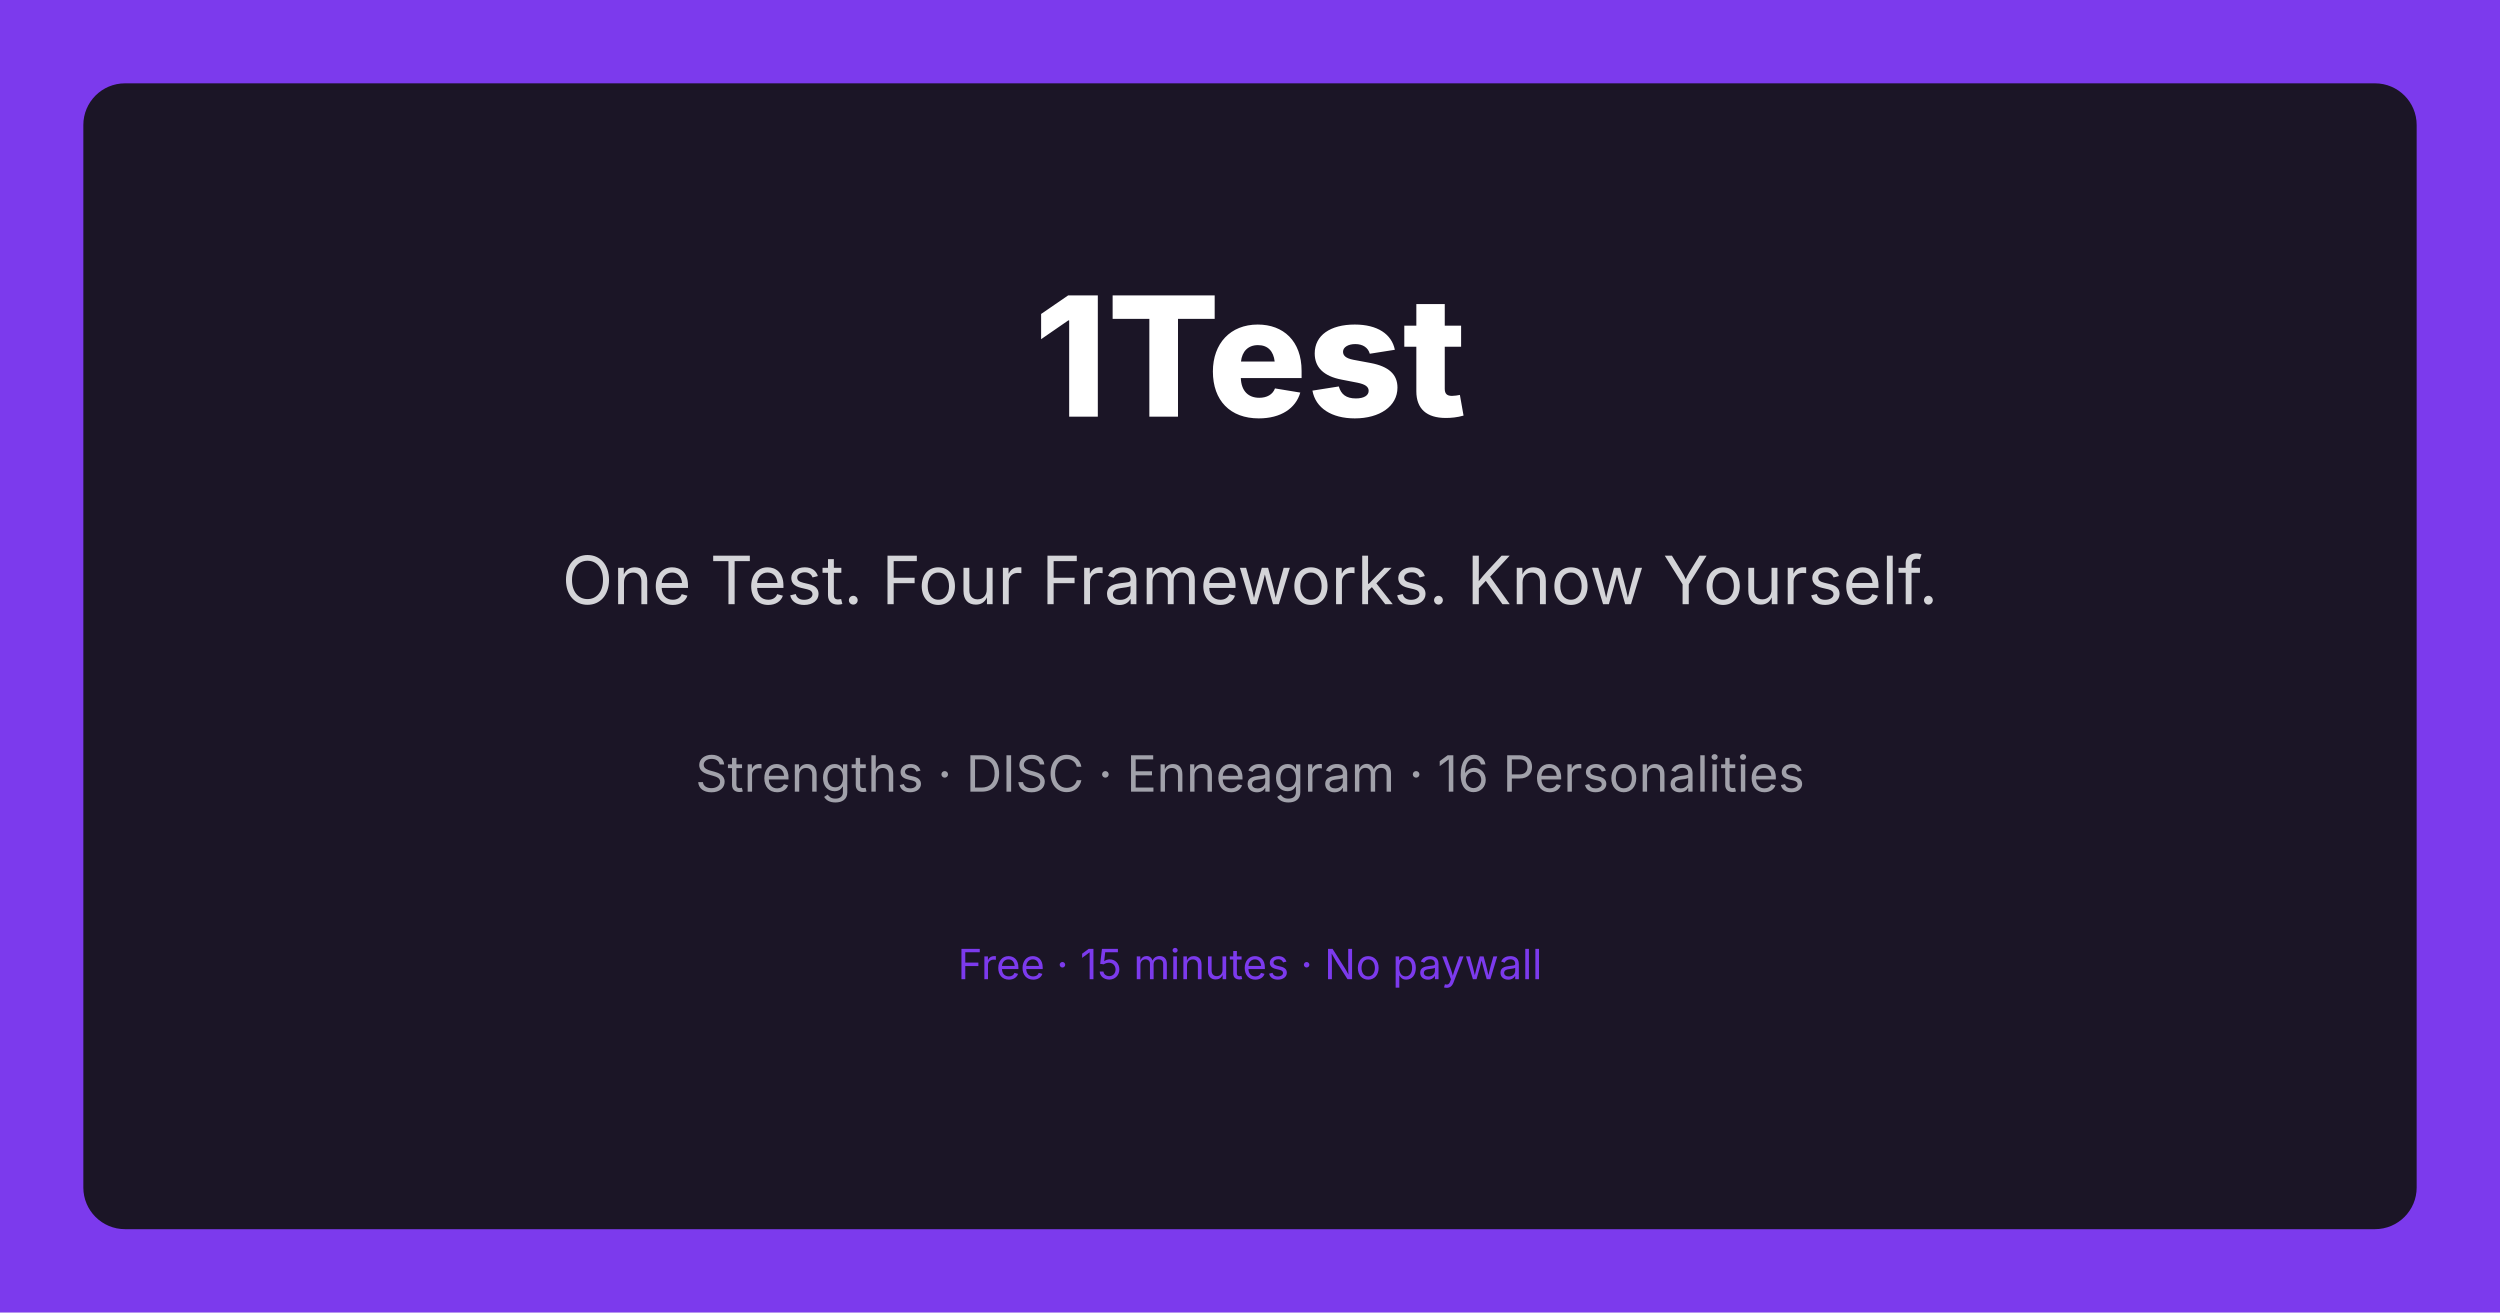
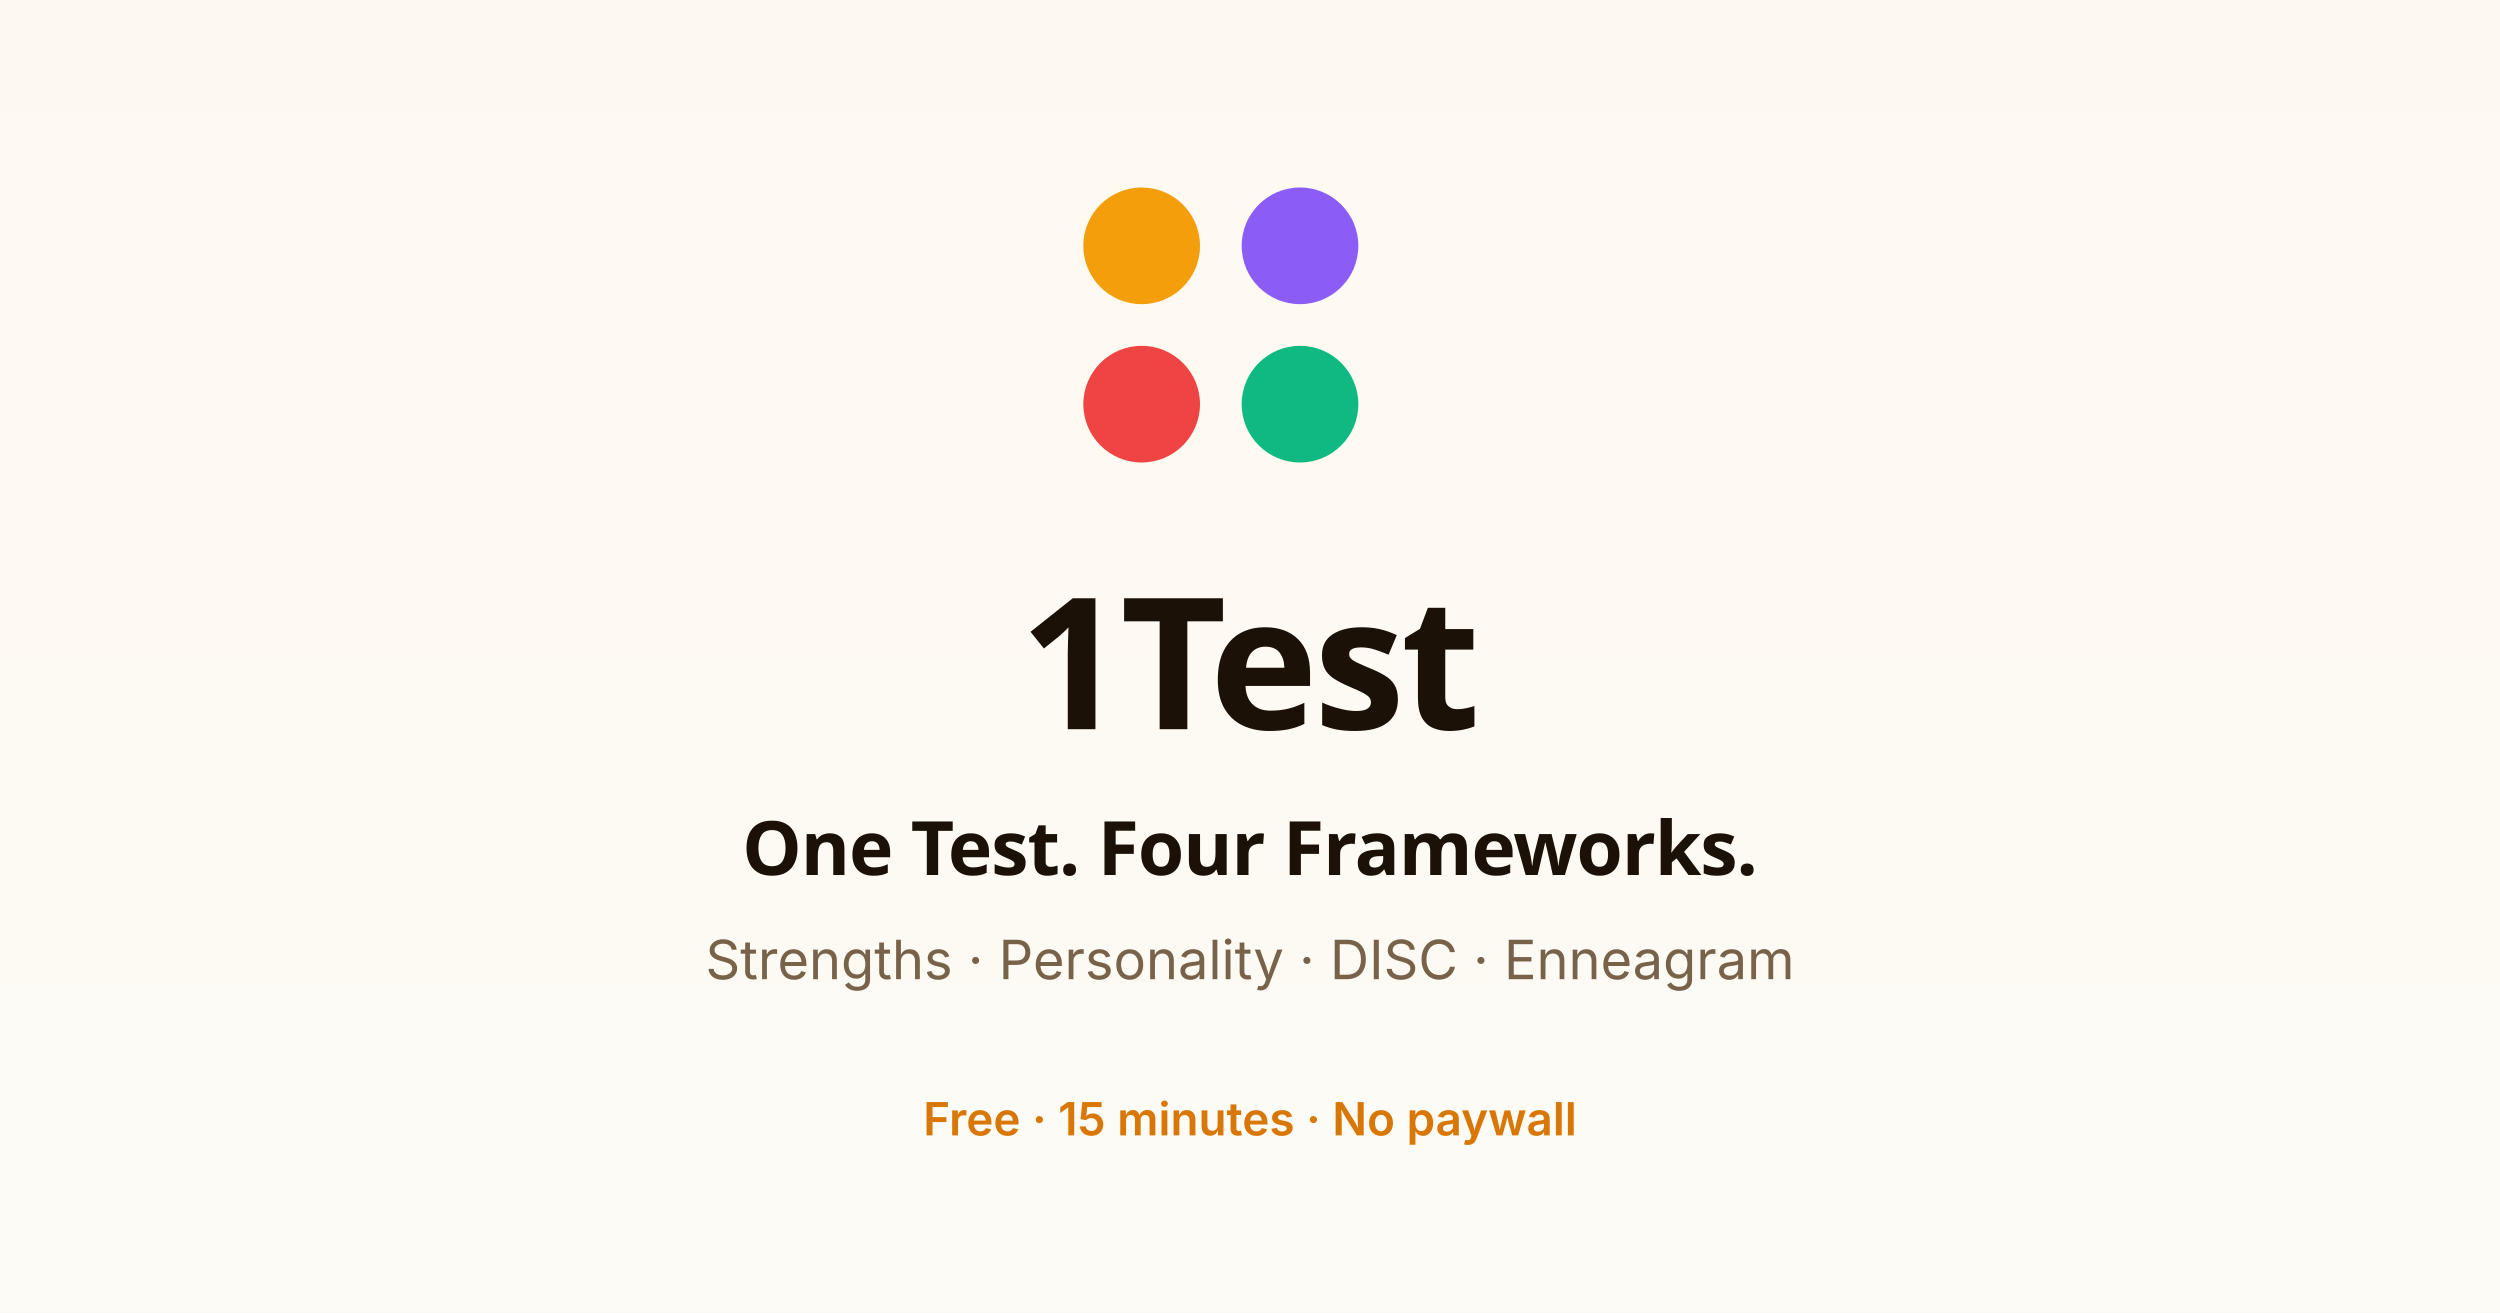
<svg xmlns="http://www.w3.org/2000/svg" width="1200" height="630">
-   <rect width="1200" height="630" fill="#7c3aed" />
-   <rect x="40" y="40" width="1120" height="550" rx="20" fill="#111" fill-opacity="0.9" />
-   <text x="600" y="200" text-anchor="middle" font-family="system-ui, -apple-system, sans-serif" font-size="80" font-weight="800" fill="white">1Test</text>
-   <text x="600" y="290" text-anchor="middle" font-family="system-ui, -apple-system, sans-serif" font-size="32" fill="#d4d4d8">One Test. Four Frameworks. Know Yourself.</text>
-   <text x="600" y="380" text-anchor="middle" font-family="system-ui, -apple-system, sans-serif" font-size="24" fill="#a1a1aa">Strengths · DISC · Enneagram · 16 Personalities</text>
-   <text x="600" y="470" text-anchor="middle" font-family="system-ui, -apple-system, sans-serif" font-size="20" fill="#7c3aed">Free · 15 minutes · No paywall</text>
+   <rect width="1200" height="630" fill="#fdfbf6" />
+   <rect width="1200" height="630" fill="url(#warm)" />
+   <defs>
+     <linearGradient id="warm" x1="0" y1="0" x2="0" y2="1">
+       <stop offset="0" stop-color="#fef9f0" />
+       <stop offset="1" stop-color="#fdfbf6" />
+     </linearGradient>
+   </defs>
+   <g transform="translate(520, 90)">
+     <circle cx="28" cy="28" r="28" fill="#f59e0b" />
+     <circle cx="104" cy="28" r="28" fill="#8b5cf6" />
+     <circle cx="28" cy="104" r="28" fill="#ef4444" />
+     <circle cx="104" cy="104" r="28" fill="#10b981" />
+   </g>
+   <text x="600" y="350" text-anchor="middle" font-family="Plus Jakarta Sans, system-ui, sans-serif" font-size="88" font-weight="800" fill="#1c1106" letter-spacing="-2">1Test</text>
+   <text x="600" y="420" text-anchor="middle" font-family="Plus Jakarta Sans, system-ui, sans-serif" font-size="36" font-weight="700" fill="#1c1106" letter-spacing="-0.5">One Test. Four Frameworks.</text>
+   <text x="600" y="470" text-anchor="middle" font-family="Inter, system-ui, sans-serif" font-size="26" fill="#78624a">Strengths · Personality · DISC · Enneagram</text>
+   <text x="600" y="545" text-anchor="middle" font-family="Inter, system-ui, sans-serif" font-size="22" font-weight="600" fill="#d97706">Free · 15 minutes · No paywall</text>
</svg>
